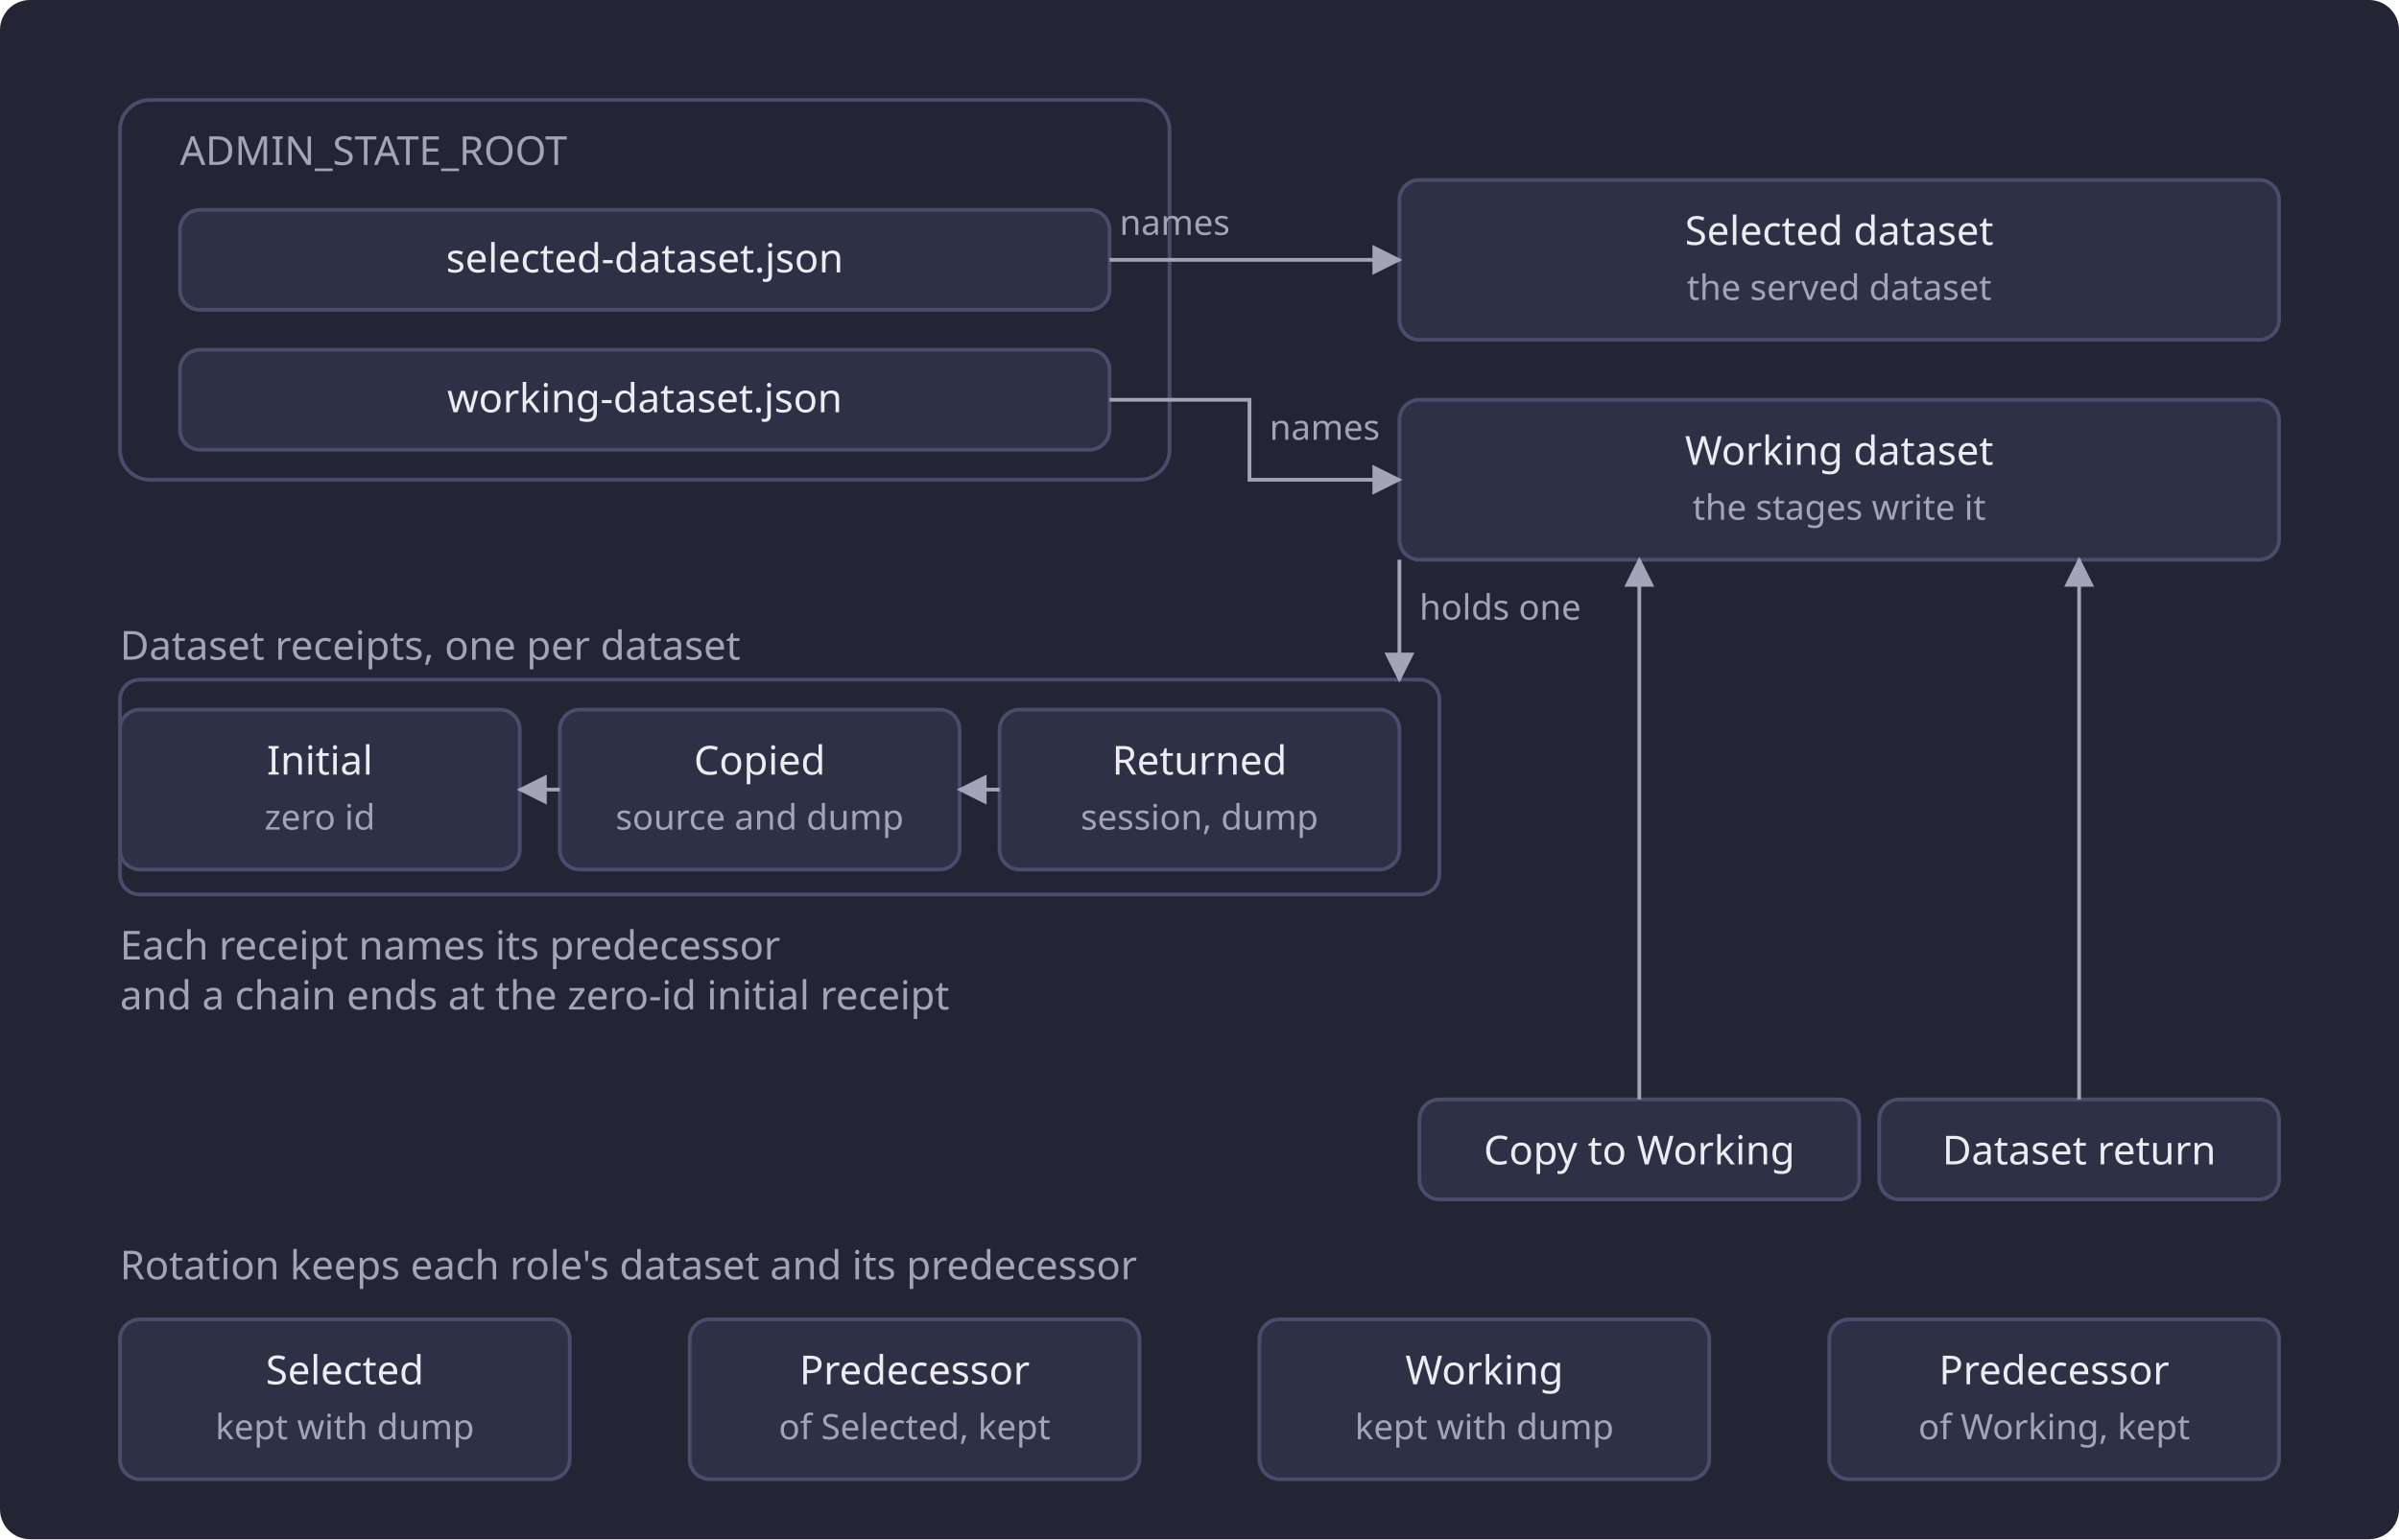
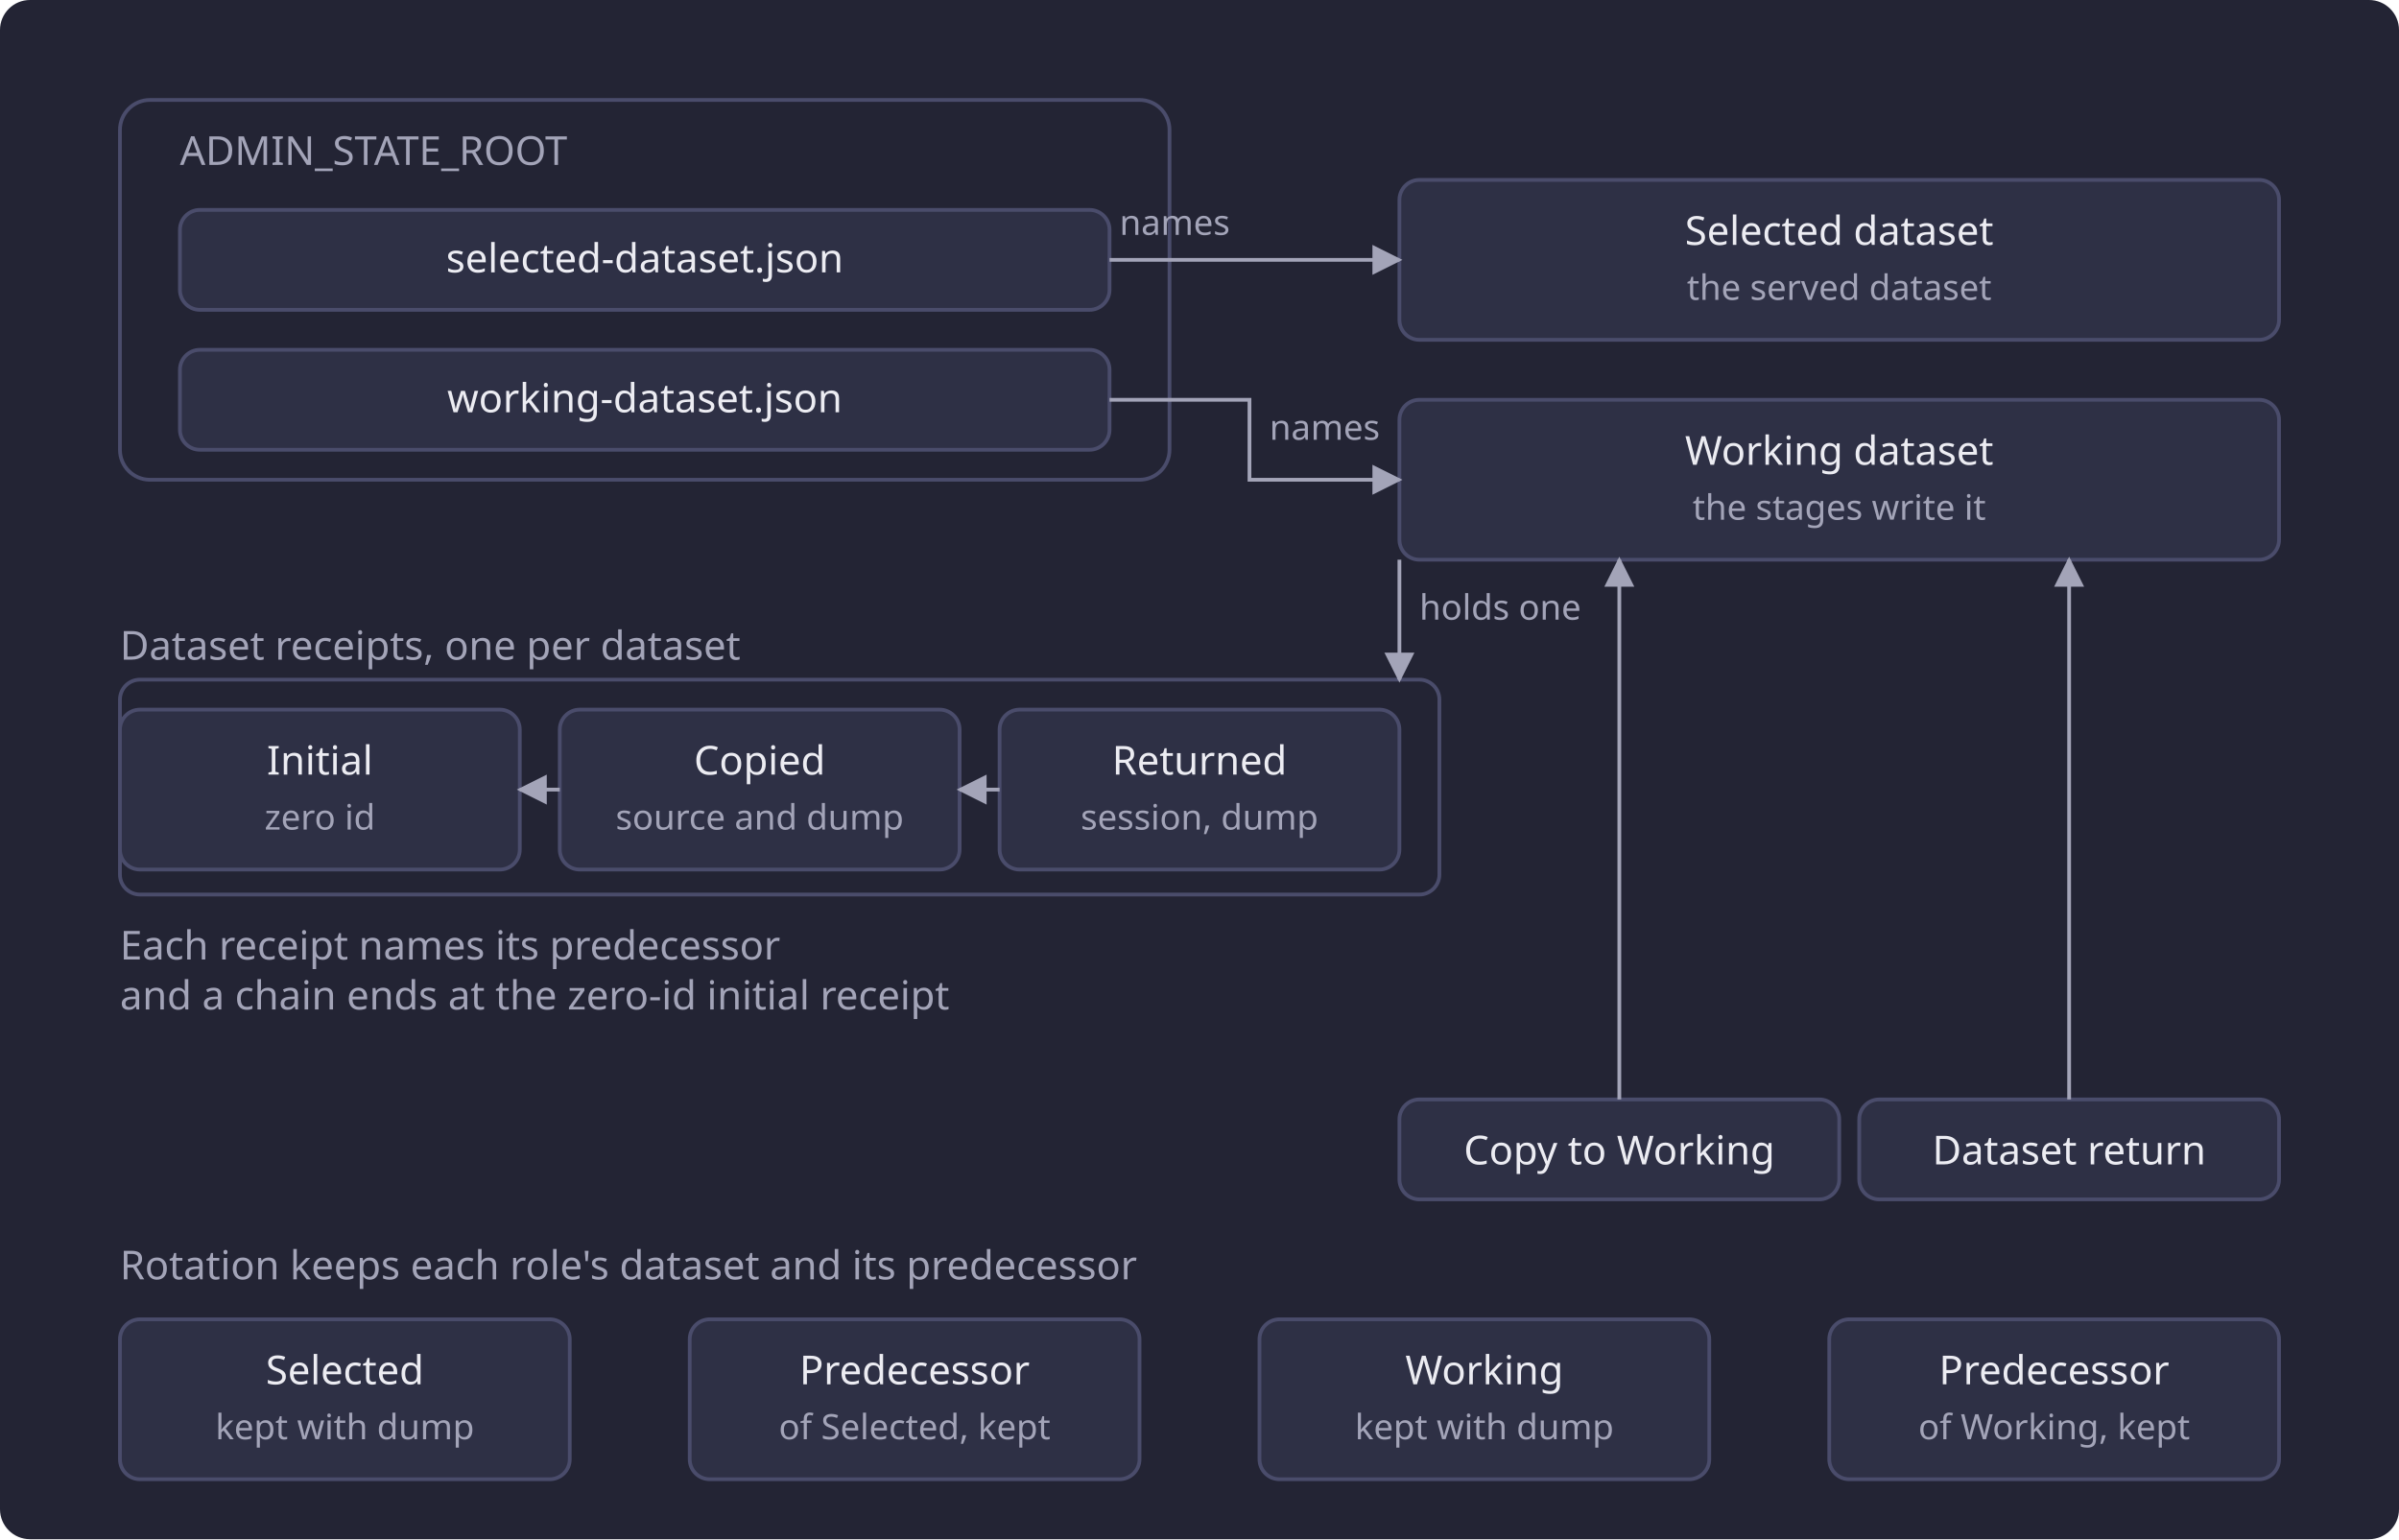
<svg xmlns="http://www.w3.org/2000/svg" viewBox="0 0 960 616" role="img" aria-labelledby="t d" font-family="system-ui, sans-serif">
  <defs>
    <marker id="arrow" viewBox="0 0 10 10" refX="9" refY="5" markerWidth="8" markerHeight="8" orient="auto-start-reverse">
      <path d="M0 0 L10 5 L0 10 z" fill="#a3a4b8" />
    </marker>
  </defs>
  <rect width="960" height="616" rx="12" fill="#232434" />
  <rect x="48" y="40" width="420" height="152" rx="12" fill="none" stroke="#4a4c6b" stroke-width="1.5" />
  <text x="72" y="66" font-size="16" fill="#a3a4b8">ADMIN_STATE_ROOT</text>
  <rect x="72" y="84" width="372" height="40" rx="8" fill="#2e3045" stroke="#4a4c6b" stroke-width="1.5" />
  <text x="258" y="109" text-anchor="middle" font-size="16" fill="#ececf2">selected-dataset.json</text>
  <rect x="72" y="140" width="372" height="40" rx="8" fill="#2e3045" stroke="#4a4c6b" stroke-width="1.5" />
  <text x="258" y="165" text-anchor="middle" font-size="16" fill="#ececf2">working-dataset.json</text>
  <rect x="560" y="72" width="352" height="64" rx="8" fill="#2e3045" stroke="#4a4c6b" stroke-width="1.5" />
  <text x="736" y="98" text-anchor="middle" font-size="16" fill="#ececf2">Selected dataset</text>
  <text x="736" y="120" text-anchor="middle" font-size="14" fill="#a3a4b8">the served dataset</text>
  <rect x="560" y="160" width="352" height="64" rx="8" fill="#2e3045" stroke="#4a4c6b" stroke-width="1.5" />
  <text x="736" y="186" text-anchor="middle" font-size="16" fill="#ececf2">Working dataset</text>
  <text x="736" y="208" text-anchor="middle" font-size="14" fill="#a3a4b8">the stages write it</text>
  <line x1="444" y1="104" x2="560" y2="104" stroke="#a3a4b8" stroke-width="1.5" marker-end="url(#arrow)" />
  <text x="448" y="94" font-size="14" fill="#a3a4b8">names</text>
  <polyline points="444,160 500,160 500,192 560,192" fill="none" stroke="#a3a4b8" stroke-width="1.5" marker-end="url(#arrow)" />
  <text x="508" y="176" font-size="14" fill="#a3a4b8">names</text>
  <text x="48" y="264" font-size="16" fill="#a3a4b8">Dataset receipts, one per dataset</text>
  <rect x="48" y="272" width="528" height="86" rx="8" fill="none" stroke="#4a4c6b" stroke-width="1.5" />
  <rect x="48" y="284" width="160" height="64" rx="8" fill="#2e3045" stroke="#4a4c6b" stroke-width="1.5" />
  <text x="128" y="310" text-anchor="middle" font-size="16" fill="#ececf2">Initial</text>
  <text x="128" y="332" text-anchor="middle" font-size="14" fill="#a3a4b8">zero id</text>
  <rect x="224" y="284" width="160" height="64" rx="8" fill="#2e3045" stroke="#4a4c6b" stroke-width="1.5" />
  <text x="304" y="310" text-anchor="middle" font-size="16" fill="#ececf2">Copied</text>
  <text x="304" y="332" text-anchor="middle" font-size="14" fill="#a3a4b8">source and dump</text>
  <rect x="400" y="284" width="160" height="64" rx="8" fill="#2e3045" stroke="#4a4c6b" stroke-width="1.5" />
  <text x="480" y="310" text-anchor="middle" font-size="16" fill="#ececf2">Returned</text>
  <text x="480" y="332" text-anchor="middle" font-size="14" fill="#a3a4b8">session, dump</text>
  <line x1="400" y1="316" x2="384" y2="316" stroke="#a3a4b8" stroke-width="1.5" marker-end="url(#arrow)" />
  <line x1="224" y1="316" x2="208" y2="316" stroke="#a3a4b8" stroke-width="1.5" marker-end="url(#arrow)" />
  <line x1="560" y1="224" x2="560" y2="272" stroke="#a3a4b8" stroke-width="1.5" marker-end="url(#arrow)" />
  <text x="568" y="248" font-size="14" fill="#a3a4b8">holds one</text>
  <text x="48" y="384" font-size="16" fill="#a3a4b8">Each receipt names its predecessor</text>
  <text x="48" y="404" font-size="16" fill="#a3a4b8">and a chain ends at the zero-id initial receipt</text>
-   <rect x="568" y="440" width="176" height="40" rx="8" fill="#2e3045" stroke="#4a4c6b" stroke-width="1.5" />
-   <text x="656" y="466" text-anchor="middle" font-size="16" fill="#ececf2">Copy to Working</text>
-   <rect x="752" y="440" width="160" height="40" rx="8" fill="#2e3045" stroke="#4a4c6b" stroke-width="1.5" />
-   <text x="832" y="466" text-anchor="middle" font-size="16" fill="#ececf2">Dataset return</text>
-   <line x1="656" y1="440" x2="656" y2="224" stroke="#a3a4b8" stroke-width="1.5" marker-end="url(#arrow)" />
-   <line x1="832" y1="440" x2="832" y2="224" stroke="#a3a4b8" stroke-width="1.5" marker-end="url(#arrow)" />
+   <rect x="560" y="440" width="176" height="40" rx="8" fill="#2e3045" stroke="#4a4c6b" stroke-width="1.5" />
+   <text x="648" y="466" text-anchor="middle" font-size="16" fill="#ececf2">Copy to Working</text>
+   <rect x="744" y="440" width="168" height="40" rx="8" fill="#2e3045" stroke="#4a4c6b" stroke-width="1.5" />
+   <text x="828" y="466" text-anchor="middle" font-size="16" fill="#ececf2">Dataset return</text>
+   <line x1="648" y1="440" x2="648" y2="224" stroke="#a3a4b8" stroke-width="1.5" marker-end="url(#arrow)" />
+   <line x1="828" y1="440" x2="828" y2="224" stroke="#a3a4b8" stroke-width="1.5" marker-end="url(#arrow)" />
  <text x="48" y="512" font-size="16" fill="#a3a4b8">Rotation keeps each role's dataset and its predecessor</text>
  <rect x="48" y="528" width="180" height="64" rx="8" fill="#2e3045" stroke="#4a4c6b" stroke-width="1.5" />
  <text x="138" y="554" text-anchor="middle" font-size="16" fill="#ececf2">Selected</text>
  <text x="138" y="576" text-anchor="middle" font-size="14" fill="#a3a4b8">kept with dump</text>
  <rect x="276" y="528" width="180" height="64" rx="8" fill="#2e3045" stroke="#4a4c6b" stroke-width="1.5" />
  <text x="366" y="554" text-anchor="middle" font-size="16" fill="#ececf2">Predecessor</text>
  <text x="366" y="576" text-anchor="middle" font-size="14" fill="#a3a4b8">of Selected, kept</text>
  <rect x="504" y="528" width="180" height="64" rx="8" fill="#2e3045" stroke="#4a4c6b" stroke-width="1.5" />
  <text x="594" y="554" text-anchor="middle" font-size="16" fill="#ececf2">Working</text>
  <text x="594" y="576" text-anchor="middle" font-size="14" fill="#a3a4b8">kept with dump</text>
  <rect x="732" y="528" width="180" height="64" rx="8" fill="#2e3045" stroke="#4a4c6b" stroke-width="1.5" />
  <text x="822" y="554" text-anchor="middle" font-size="16" fill="#ececf2">Predecessor</text>
  <text x="822" y="576" text-anchor="middle" font-size="14" fill="#a3a4b8">of Working, kept</text>
</svg>
